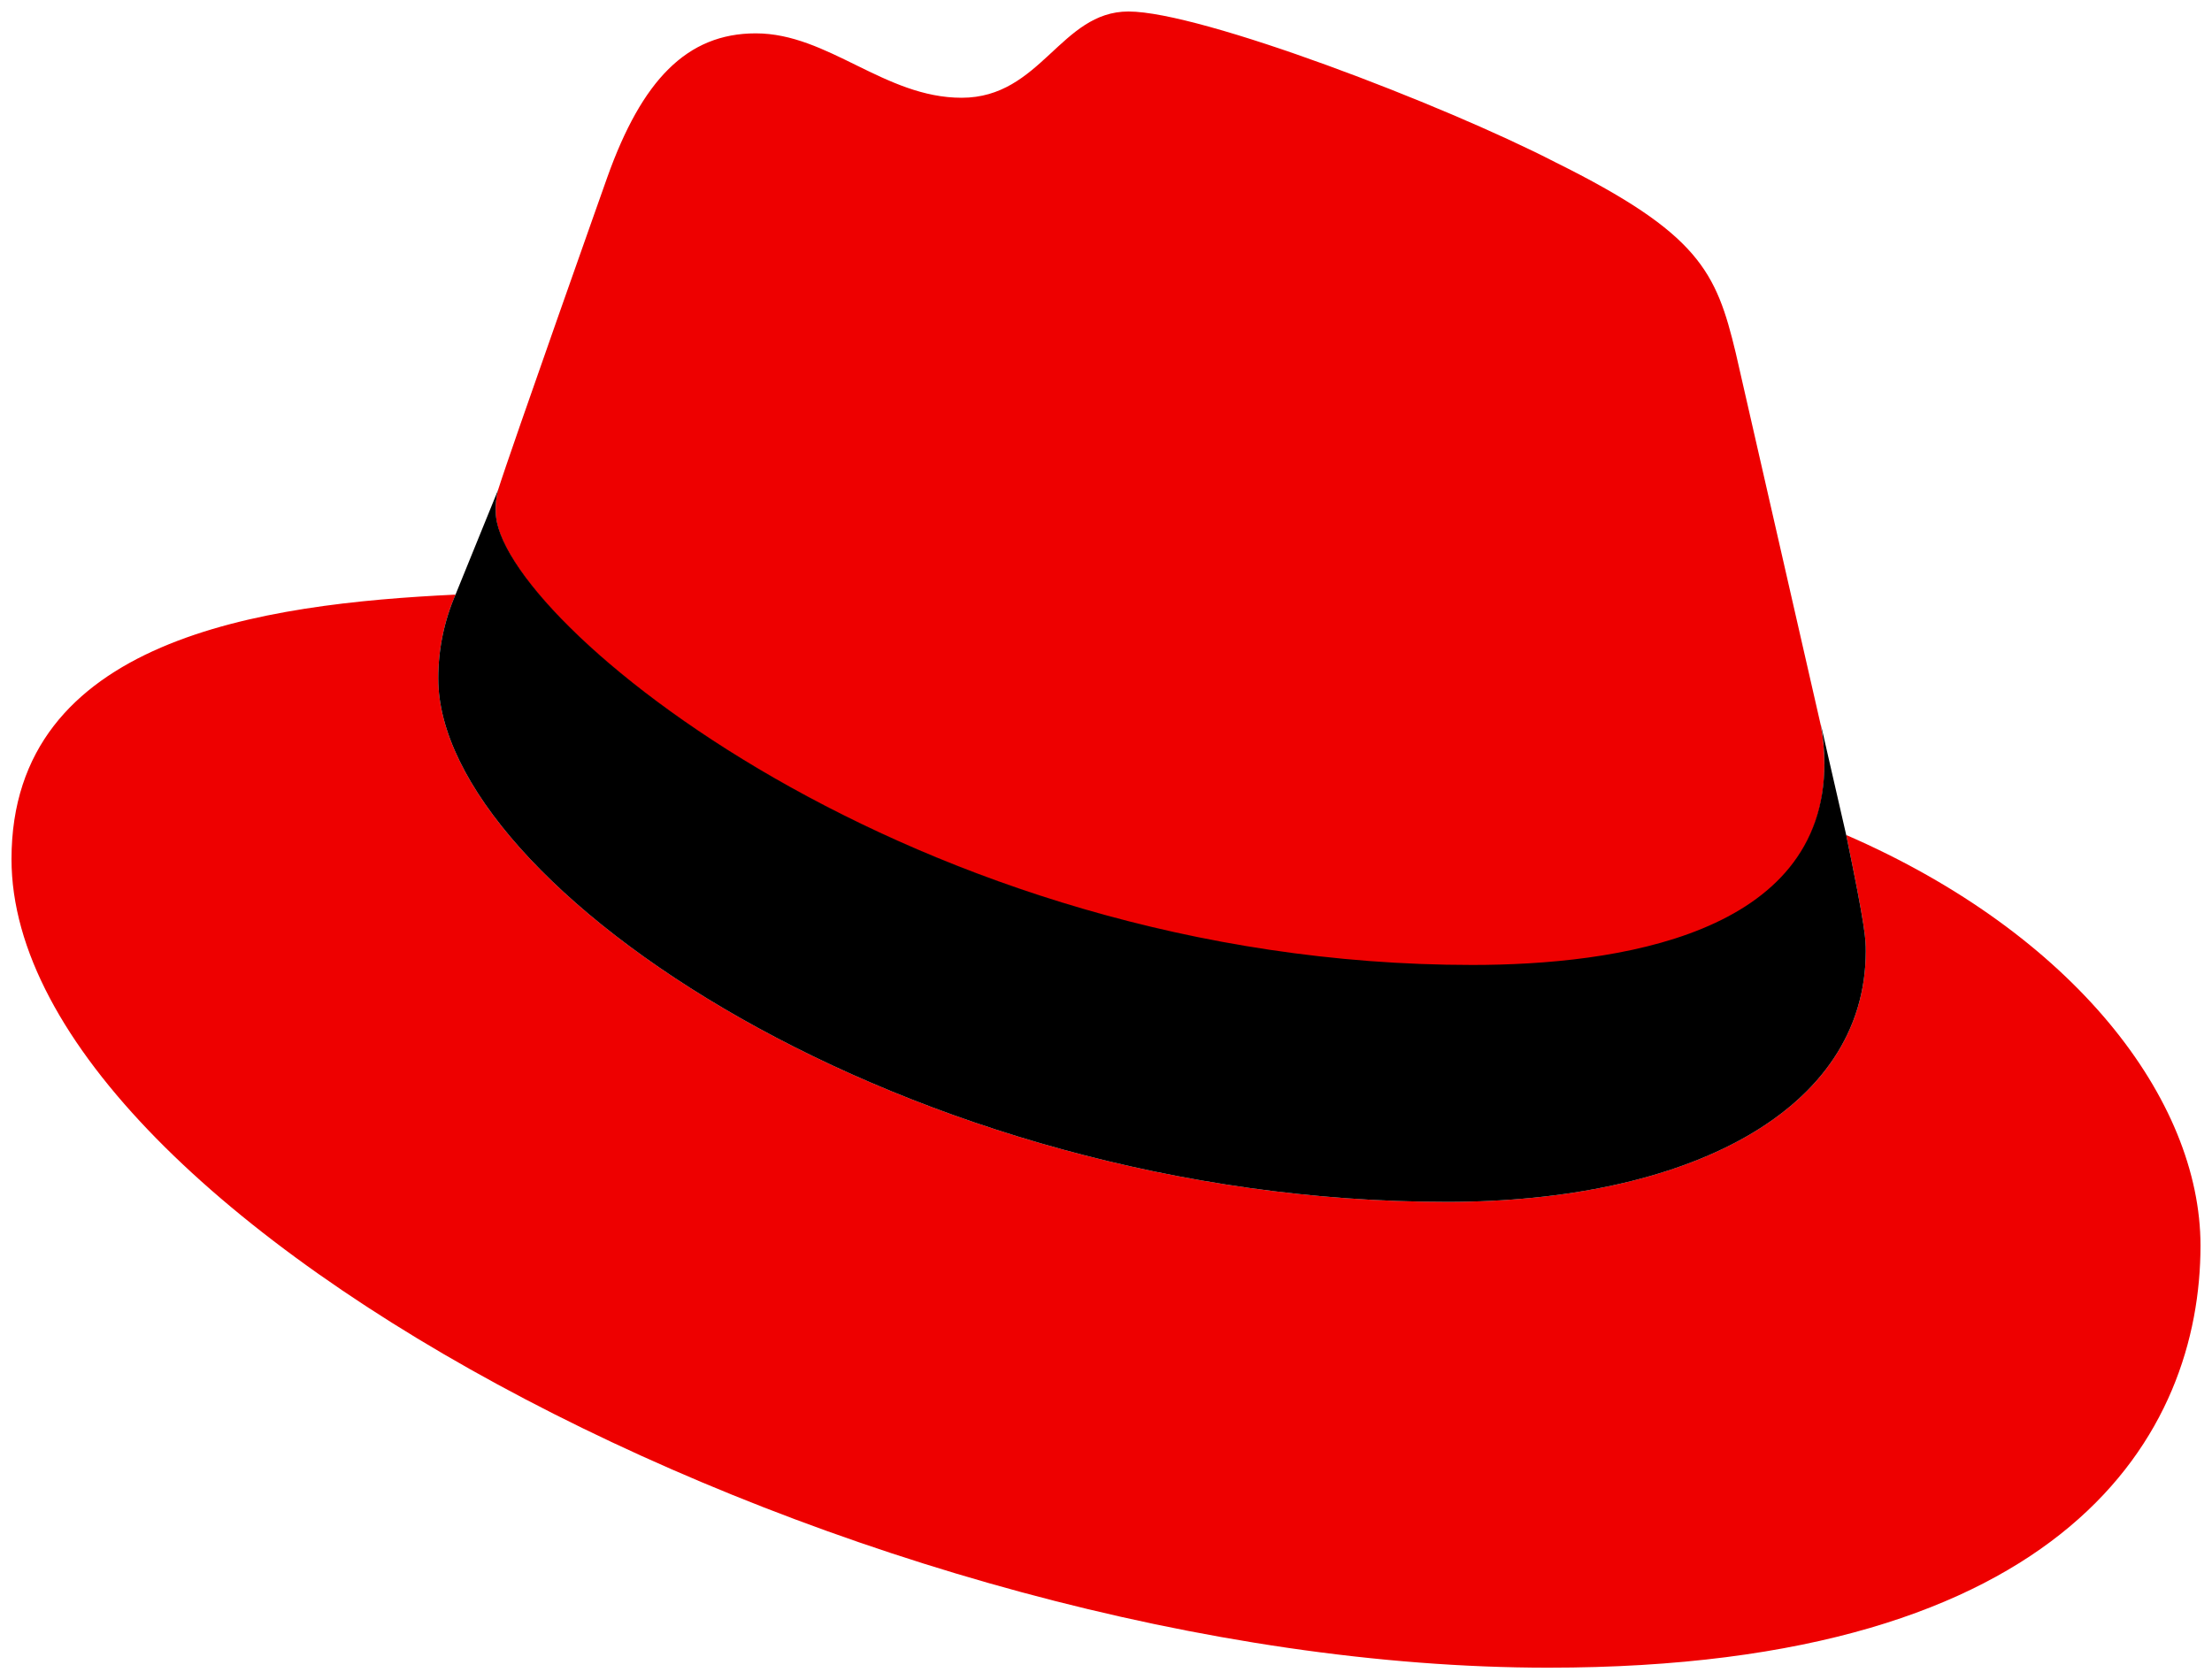
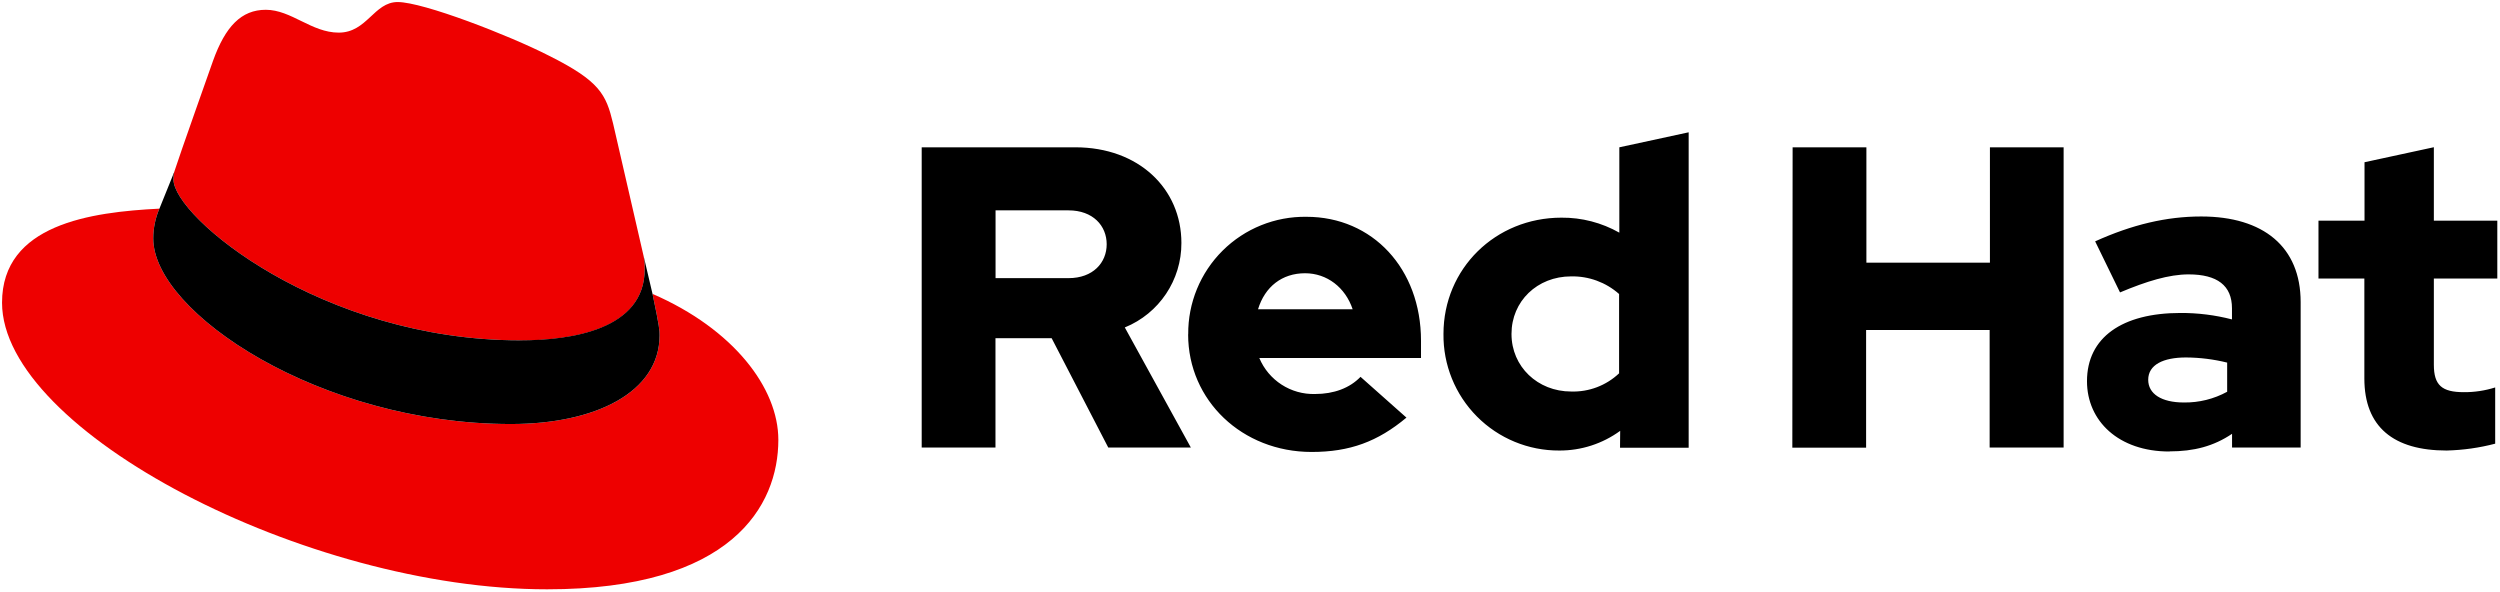
- <svg xmlns="http://www.w3.org/2000/svg" id="b6bdd2b4-52ab-488a-9a30-1e6d1d7dd2d4" data-name="Layer 1" viewBox="0 0 192.3 146" version="1.1" width="192.3" height="146">
-   <defs id="defs4">
-     <style id="style2">.a737459c-e8c7-4afa-8008-f6cfd15ccda2{fill:#e00;}</style>
-   </defs>
-   <path class="a737459c-e8c7-4afa-8008-f6cfd15ccda2" d="m 128,84 c 12.5,0 30.6,-2.6 30.6,-17.5 a 19.53,19.53 0 0 0 -0.3,-3.4 L 150.9,30.7 C 149.2,23.6 147.7,20.3 135.2,14.1 125.5,9.1 104.4,1 98.1,1 92.2,1 90.5,8.5 83.6,8.5 76.9,8.5 72,2.9 65.7,2.9 c -6,0 -9.9,4.1 -12.9,12.5 0,0 -8.4,23.7 -9.5,27.2 a 6.15,6.15 0 0 0 -0.2,1.9 C 43,53.7 79.3,83.9 128,84 m 32.5,-11.4 c 1.7,8.2 1.7,9.1 1.7,10.1 0,14 -15.7,21.8 -36.4,21.8 C 79,104.5 38.1,77.1 38.1,59 a 18.35,18.35 0 0 1 1.5,-7.3 C 22.8,52.5 1,55.5 1,74.7 1,106.2 75.6,145 134.6,145 c 45.3,0 56.7,-20.5 56.7,-36.7 0,-12.7 -11,-27.1 -30.8,-35.7" id="path8" style="fill:#ee0000" />
-   <path d="m 160.5,72.6 c 1.7,8.2 1.7,9.1 1.7,10.1 0,14 -15.7,21.8 -36.4,21.8 C 79,104.5 38.1,77.1 38.1,59 a 18.35,18.35 0 0 1 1.5,-7.3 l 3.7,-9.1 a 6.15,6.15 0 0 0 -0.2,1.9 c 0,9.2 36.3,39.4 84.9,39.4 12.5,0 30.6,-2.6 30.6,-17.5 A 19.53,19.53 0 0 0 158.3,63 Z" id="path10" />
+ <svg xmlns="http://www.w3.org/2000/svg" width="613" height="145">
+   <g fill="none">
+     <path d="M127.47 83.49c12.51 0 30.61-2.58 30.61-17.46a14 14 0 0 0-.31-3.42l-7.45-32.36c-1.72-7.12-3.23-10.35-15.73-16.6C124.89 8.69 103.76.5 97.51.5 91.69.5 90 8 83.06 8c-6.68 0-11.64-5.6-17.89-5.6-6 0-9.91 4.09-12.93 12.5 0 0-8.41 23.72-9.49 27.16a6.43 6.43 0 0 0-.22 1.94c0 9.22 36.3 39.45 84.94 39.45M160 72.07c1.73 8.19 1.73 9.05 1.73 10.13 0 14-15.74 21.77-36.43 21.77-46.76.03-87.72-27.37-87.72-45.48a18.45 18.45 0 0 1 1.51-7.33C22.27 52 .5 55 .5 74.22c0 31.48 74.59 70.28 133.65 70.28 45.28 0 56.7-20.48 56.7-36.65 0-12.72-11-27.16-30.83-35.78" fill="#E00" />
+     <path d="M160 72.07c1.73 8.19 1.73 9.05 1.73 10.13 0 14-15.74 21.77-36.43 21.77-46.76.03-87.72-27.37-87.72-45.48a18.45 18.45 0 0 1 1.51-7.33l3.66-9.06a6.43 6.43 0 0 0-.22 1.9c0 9.22 36.3 39.45 84.94 39.45 12.51 0 30.61-2.58 30.61-17.46a14 14 0 0 0-.31-3.42l2.23 9.5zM579.74 92.8c0 11.89 7.15 17.67 20.19 17.67a52.11 52.11 0 0 0 11.89-1.68V95a24.84 24.84 0 0 1-7.68 1.16c-5.37 0-7.36-1.68-7.36-6.73V68.3h15.56V54.1h-15.56v-18l-17 3.68V54.1h-11.29v14.2h11.25v24.5zm-53 .32c0-3.68 3.69-5.47 9.26-5.47a43.12 43.12 0 0 1 10.1 1.26v7.15a21.51 21.51 0 0 1-10.63 2.63c-5.46 0-8.73-2.1-8.73-5.57zm5.2 17.56c6 0 10.84-1.26 15.36-4.31v3.37h16.82V74.08c0-13.56-9.14-21-24.39-21-8.52 0-16.94 2-26 6.1l6.1 12.52c6.52-2.74 12-4.42 16.83-4.42 7 0 10.62 2.73 10.62 8.31v2.73a49.53 49.53 0 0 0-12.62-1.58c-14.31 0-22.93 6-22.93 16.73 0 9.78 7.78 17.24 20.19 17.24l.02-.03zm-92.46-.91h18.09V80.92h30.29v28.82H506V36.12h-18.07v28.29h-30.29V36.12h-18.09l-.07 73.65zm-68.86-27.9c0-8 6.31-14.1 14.62-14.1A17.22 17.22 0 0 1 397 72.09v19.45A16.36 16.36 0 0 1 385.24 96c-8.2 0-14.62-6.1-14.62-14.09v-.04zm26.61 27.91h16.83V32.44l-17 3.68v20.93a28.3 28.3 0 0 0-14.2-3.68c-16.19 0-28.92 12.51-28.92 28.5a28.25 28.25 0 0 0 28.4 28.6 25.12 25.12 0 0 0 14.93-4.83l-.04 4.14zM320 67c5.36 0 9.88 3.47 11.67 8.83h-23.2C310.15 70.3 314.36 67 320 67zm-28.67 15c0 16.2 13.25 28.82 30.28 28.82 9.36 0 16.2-2.53 23.25-8.42l-11.26-10c-2.63 2.74-6.52 4.21-11.14 4.21a14.39 14.39 0 0 1-13.68-8.83h39.65v-4.23c0-17.67-11.88-30.39-28.08-30.39a28.57 28.57 0 0 0-29 28.81l-.02.03zM262 51.58c6 0 9.36 3.78 9.36 8.31 0 4.53-3.36 8.31-9.36 8.31h-17.89V51.58H262zm-36 58.16h18.09V82.92h13.77l13.89 26.82H292l-16.2-29.45a22.27 22.27 0 0 0 13.88-20.72c0-13.25-10.41-23.45-26-23.45H226v73.62z" fill="#000" />
+   </g>
</svg>
